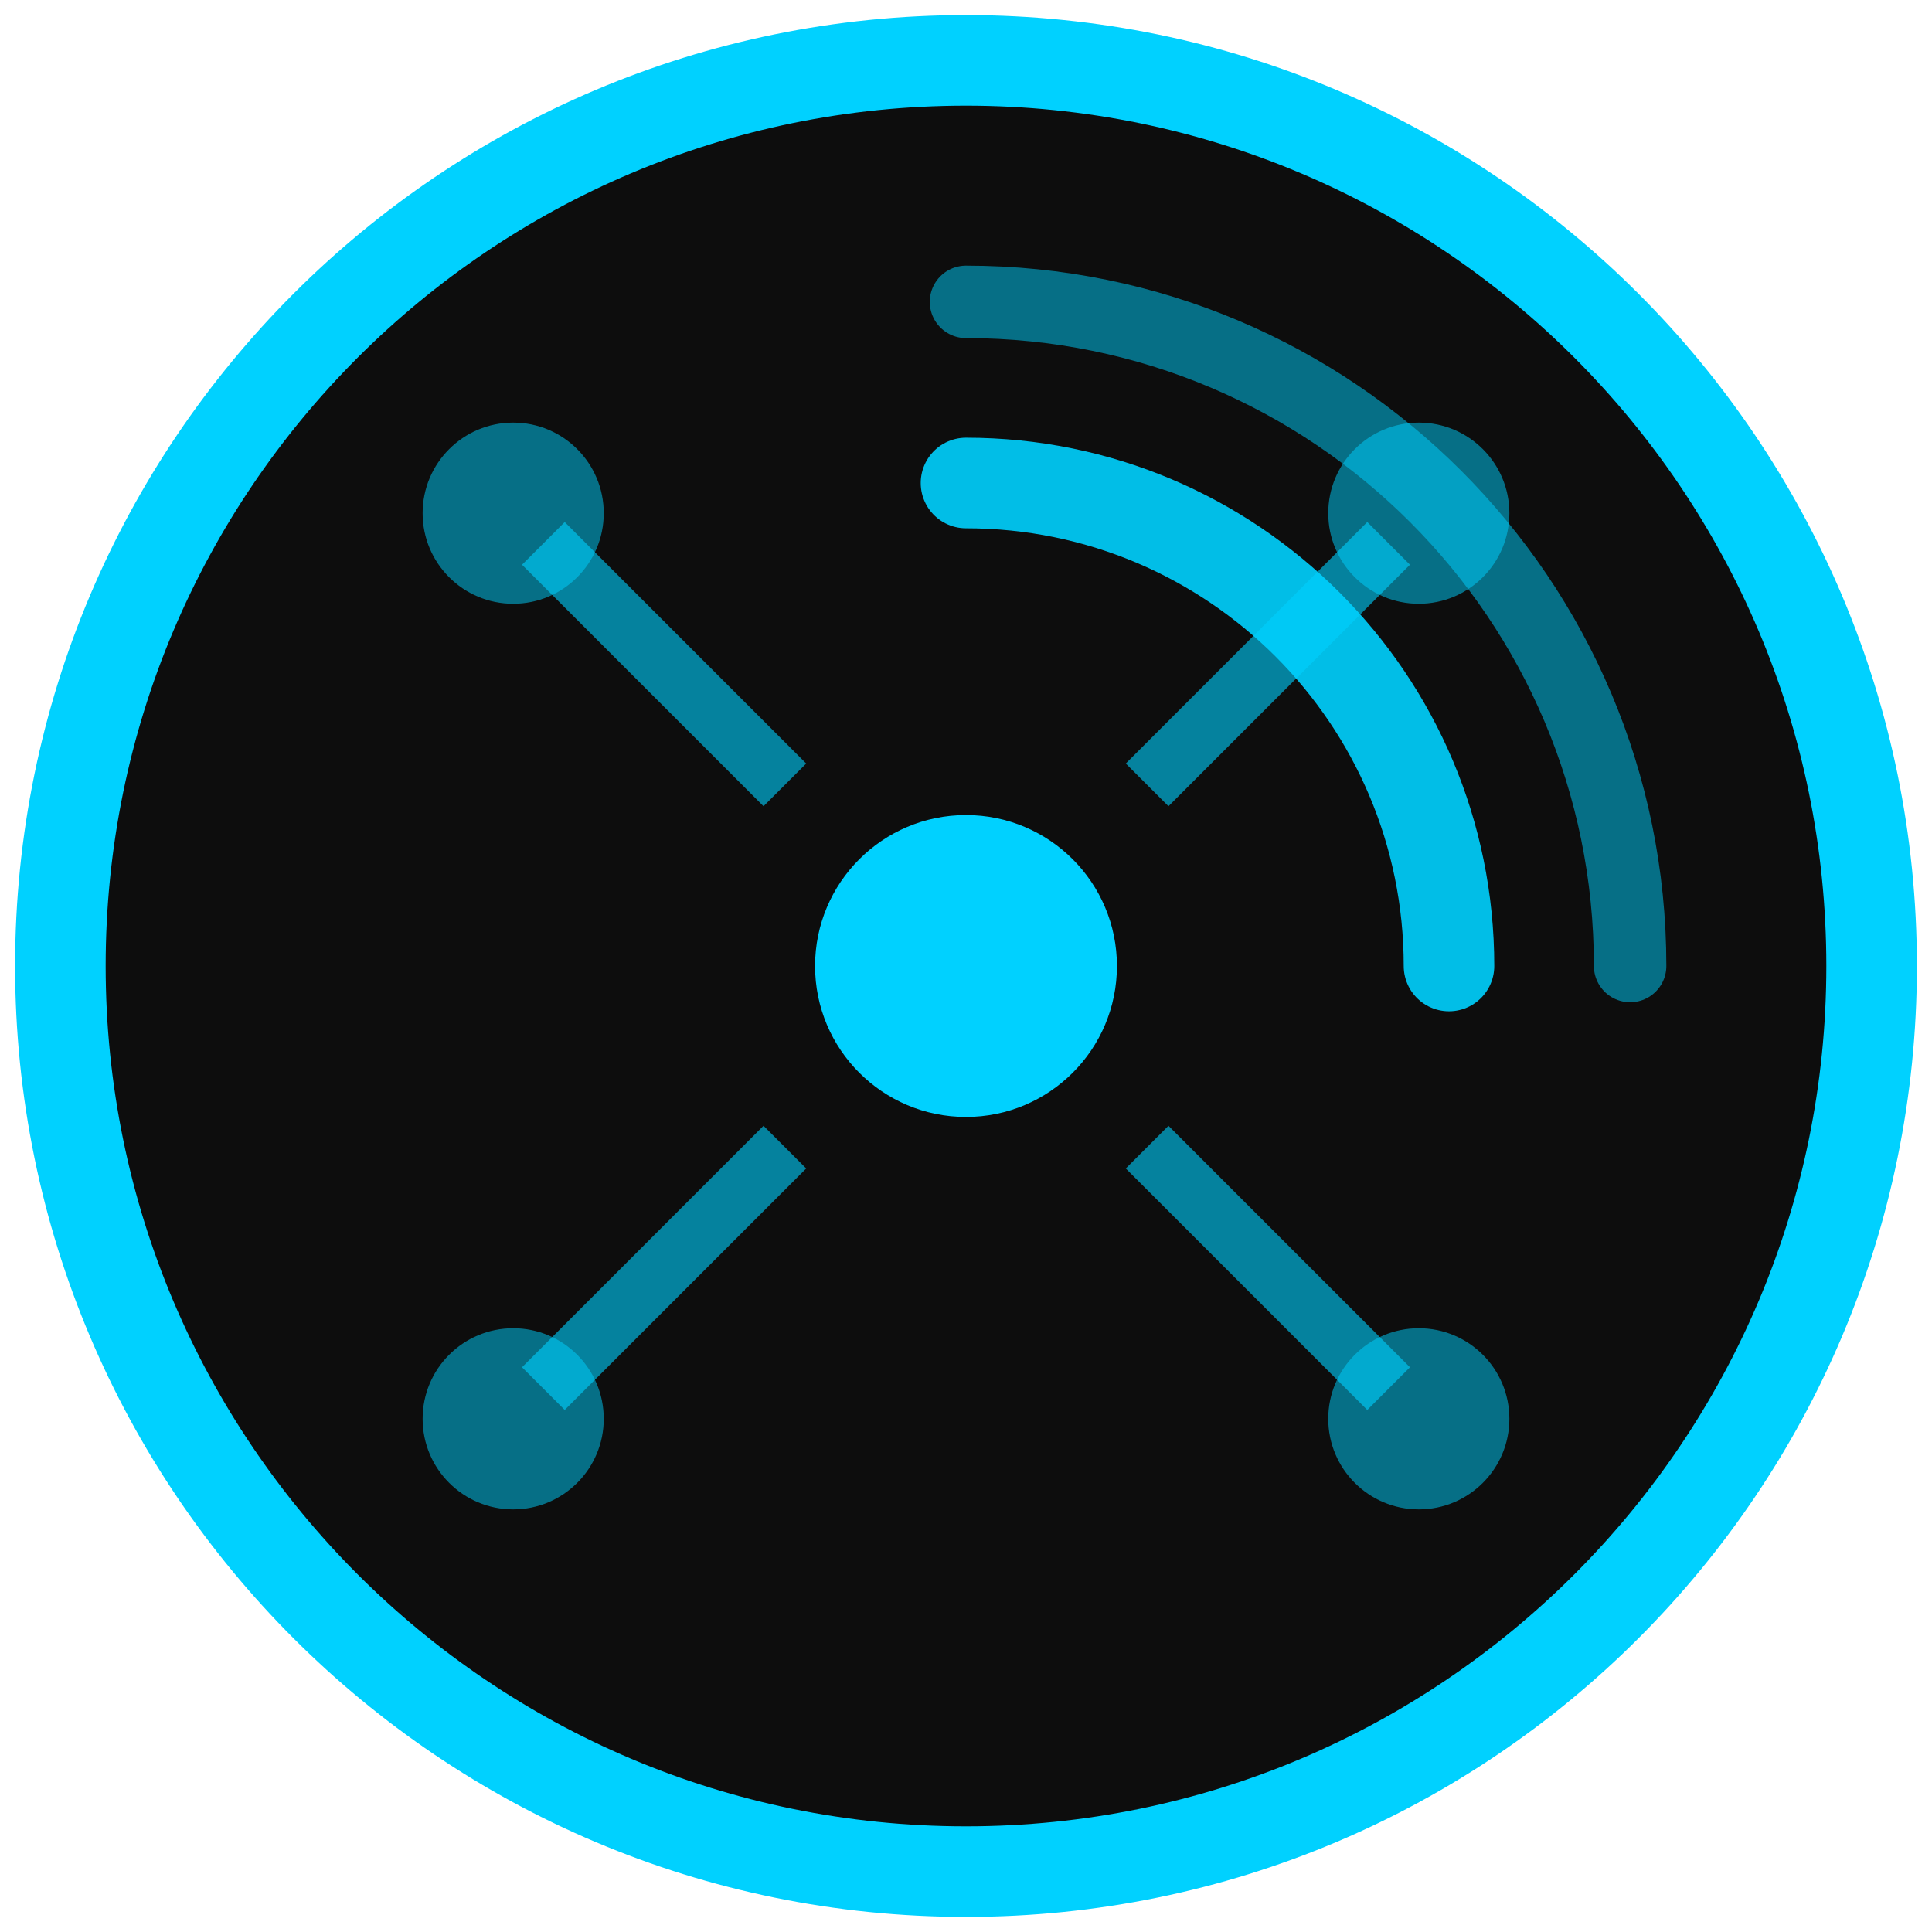
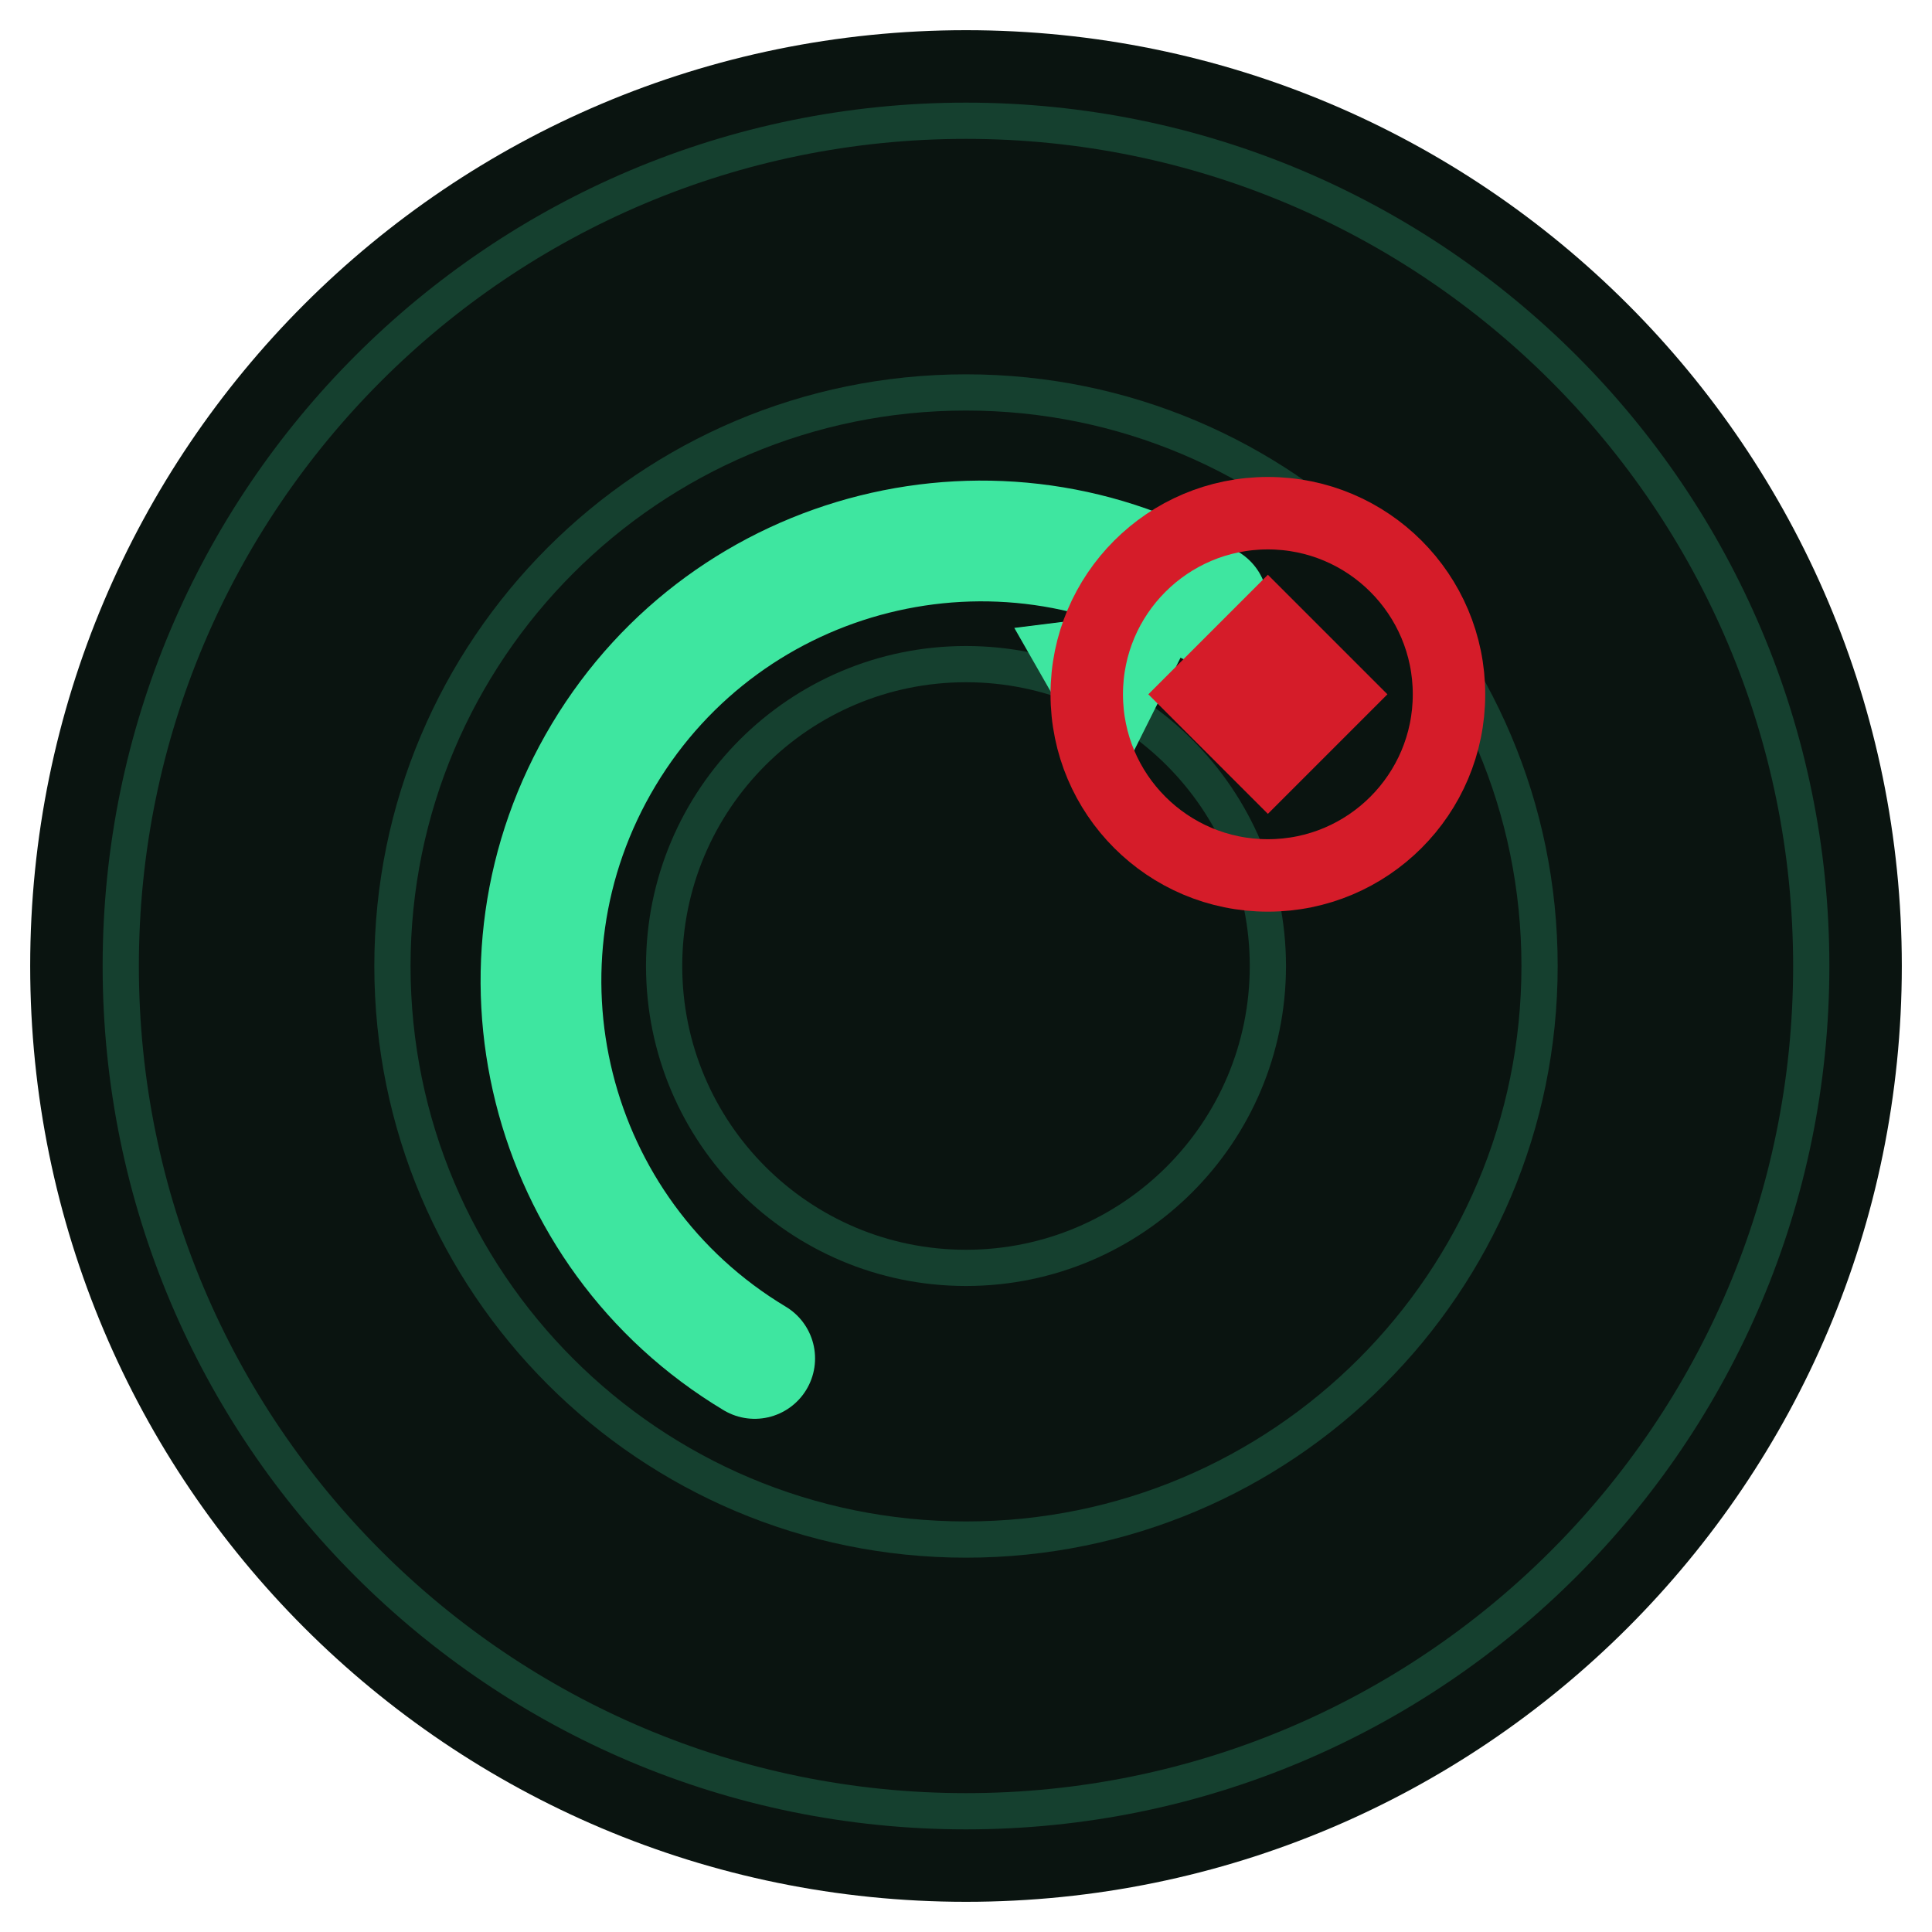
<svg xmlns="http://www.w3.org/2000/svg" viewBox="0 0 32 32">
-   <circle cx="16" cy="16" r="15" fill="#0d0d0d" stroke="#00d1ff" stroke-width="1.5" />
-   <circle cx="16" cy="16" r="2.5" fill="#00d1ff" />
-   <path d="M16 8a8 8 0 0 1 8 8" fill="none" stroke="#00d1ff" stroke-width="1.5" stroke-linecap="round" opacity="0.9" />
-   <path d="M16 5a11 11 0 0 1 11 11" fill="none" stroke="#00d1ff" stroke-width="1.2" stroke-linecap="round" opacity="0.5" />
-   <line x1="13" y1="13" x2="9" y2="9" stroke="#00d1ff" stroke-width="1" opacity="0.6" />
-   <line x1="19" y1="13" x2="23" y2="9" stroke="#00d1ff" stroke-width="1" opacity="0.6" />
-   <line x1="13" y1="19" x2="9" y2="23" stroke="#00d1ff" stroke-width="1" opacity="0.6" />
-   <line x1="19" y1="19" x2="23" y2="23" stroke="#00d1ff" stroke-width="1" opacity="0.6" />
-   <circle cx="8.5" cy="8.5" r="1.5" fill="#00d1ff" opacity="0.5" />
-   <circle cx="23.5" cy="8.5" r="1.5" fill="#00d1ff" opacity="0.5" />
-   <circle cx="8.5" cy="23.5" r="1.5" fill="#00d1ff" opacity="0.5" />
-   <circle cx="23.5" cy="23.5" r="1.5" fill="#00d1ff" opacity="0.5" />
+   <circle cx="16" cy="16" r="15.5" fill="#0a1410" />
+   <circle cx="16" cy="16" r="14" fill="none" stroke="#1f6b4d" stroke-width="0.6" opacity="0.5" />
+   <circle cx="16" cy="16" r="9.5" fill="none" stroke="#1f6b4d" stroke-width="0.6" opacity="0.5" />
+   <circle cx="16" cy="16" r="5" fill="none" stroke="#1f6b4d" stroke-width="0.6" opacity="0.5" />
+   <path d="M12.5 22.5 A 7 7 0 1 1 20 10" fill="none" stroke="#3ee6a0" stroke-width="2" stroke-linecap="round" />
+   <path d="M20 10 l-3.2 0.4 l1.6 2.8 z" fill="#3ee6a0" />
+   <circle cx="21" cy="11.5" r="3" fill="none" stroke="#d51c29" stroke-width="1.2" />
+   <rect x="19.6" y="10.1" width="2.8" height="2.8" fill="#d51c29" transform="rotate(45 21 11.5)" />
</svg>
